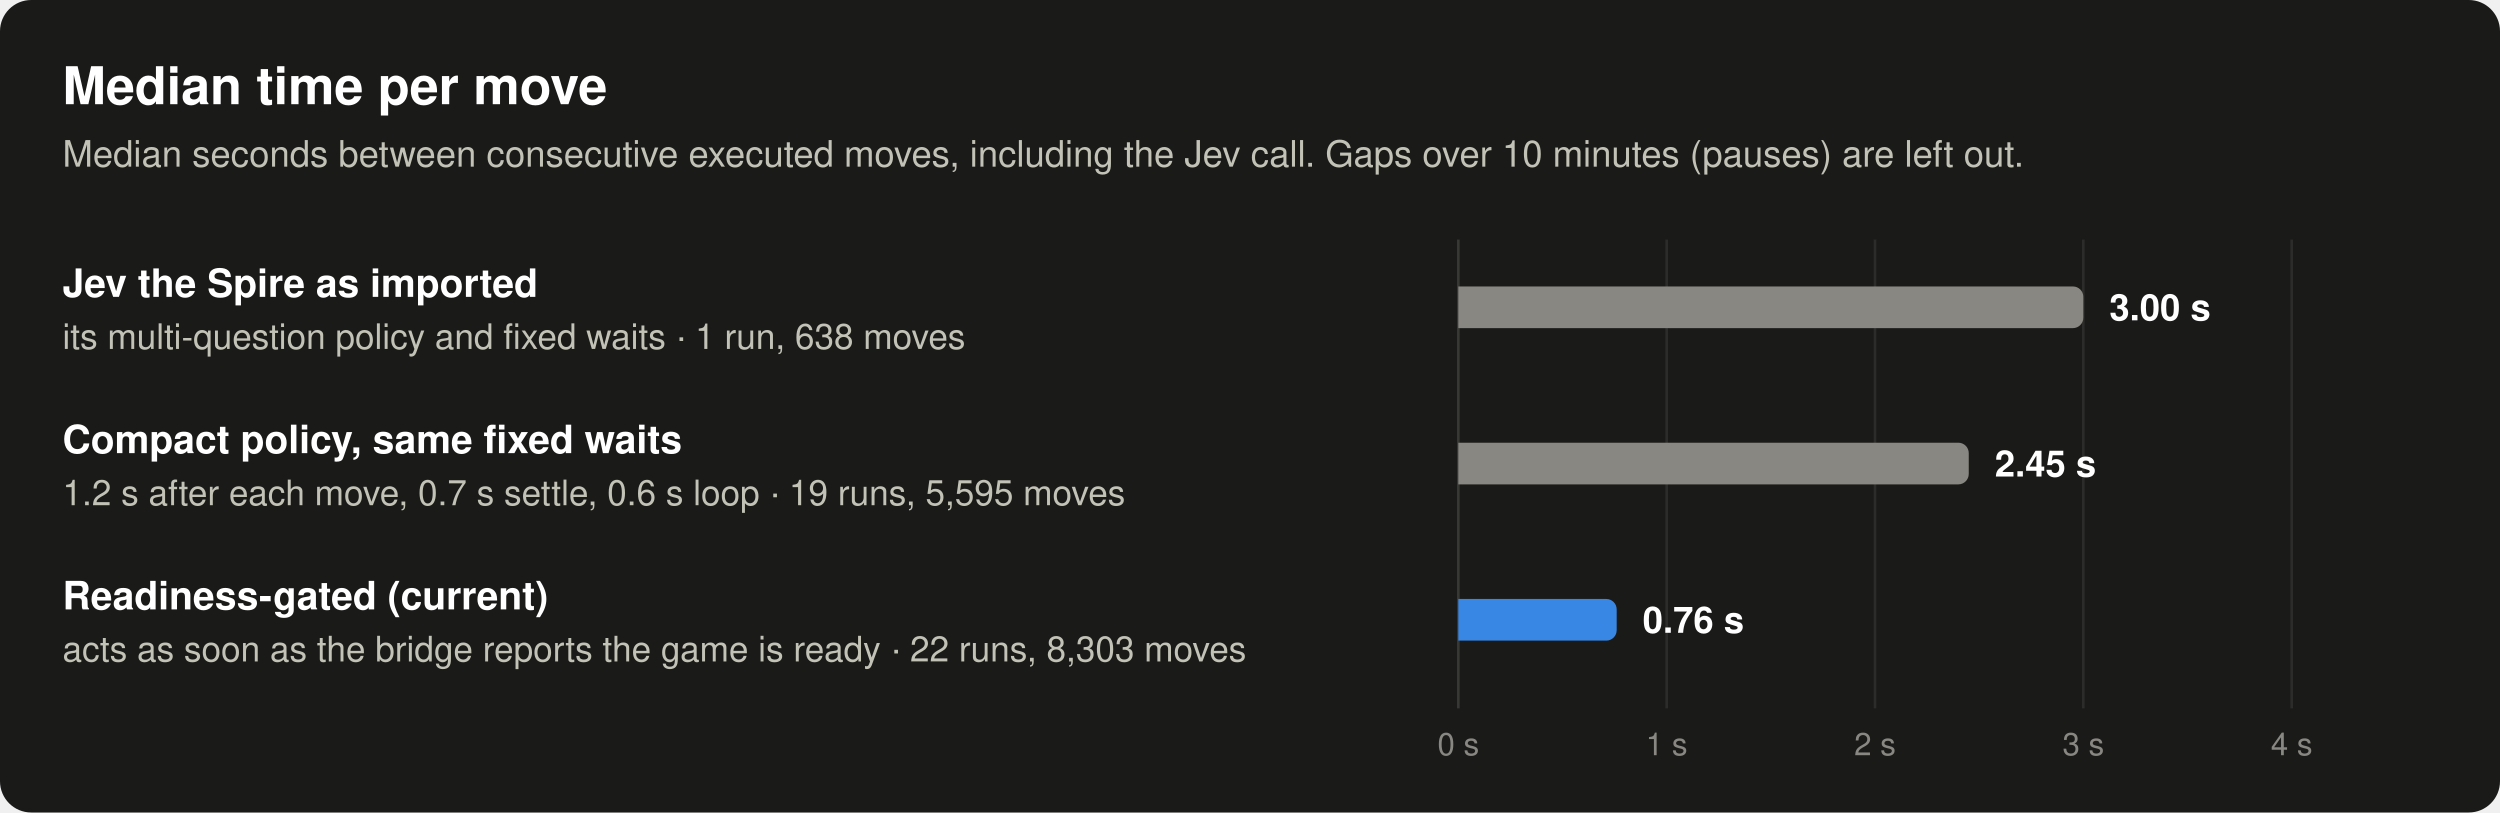
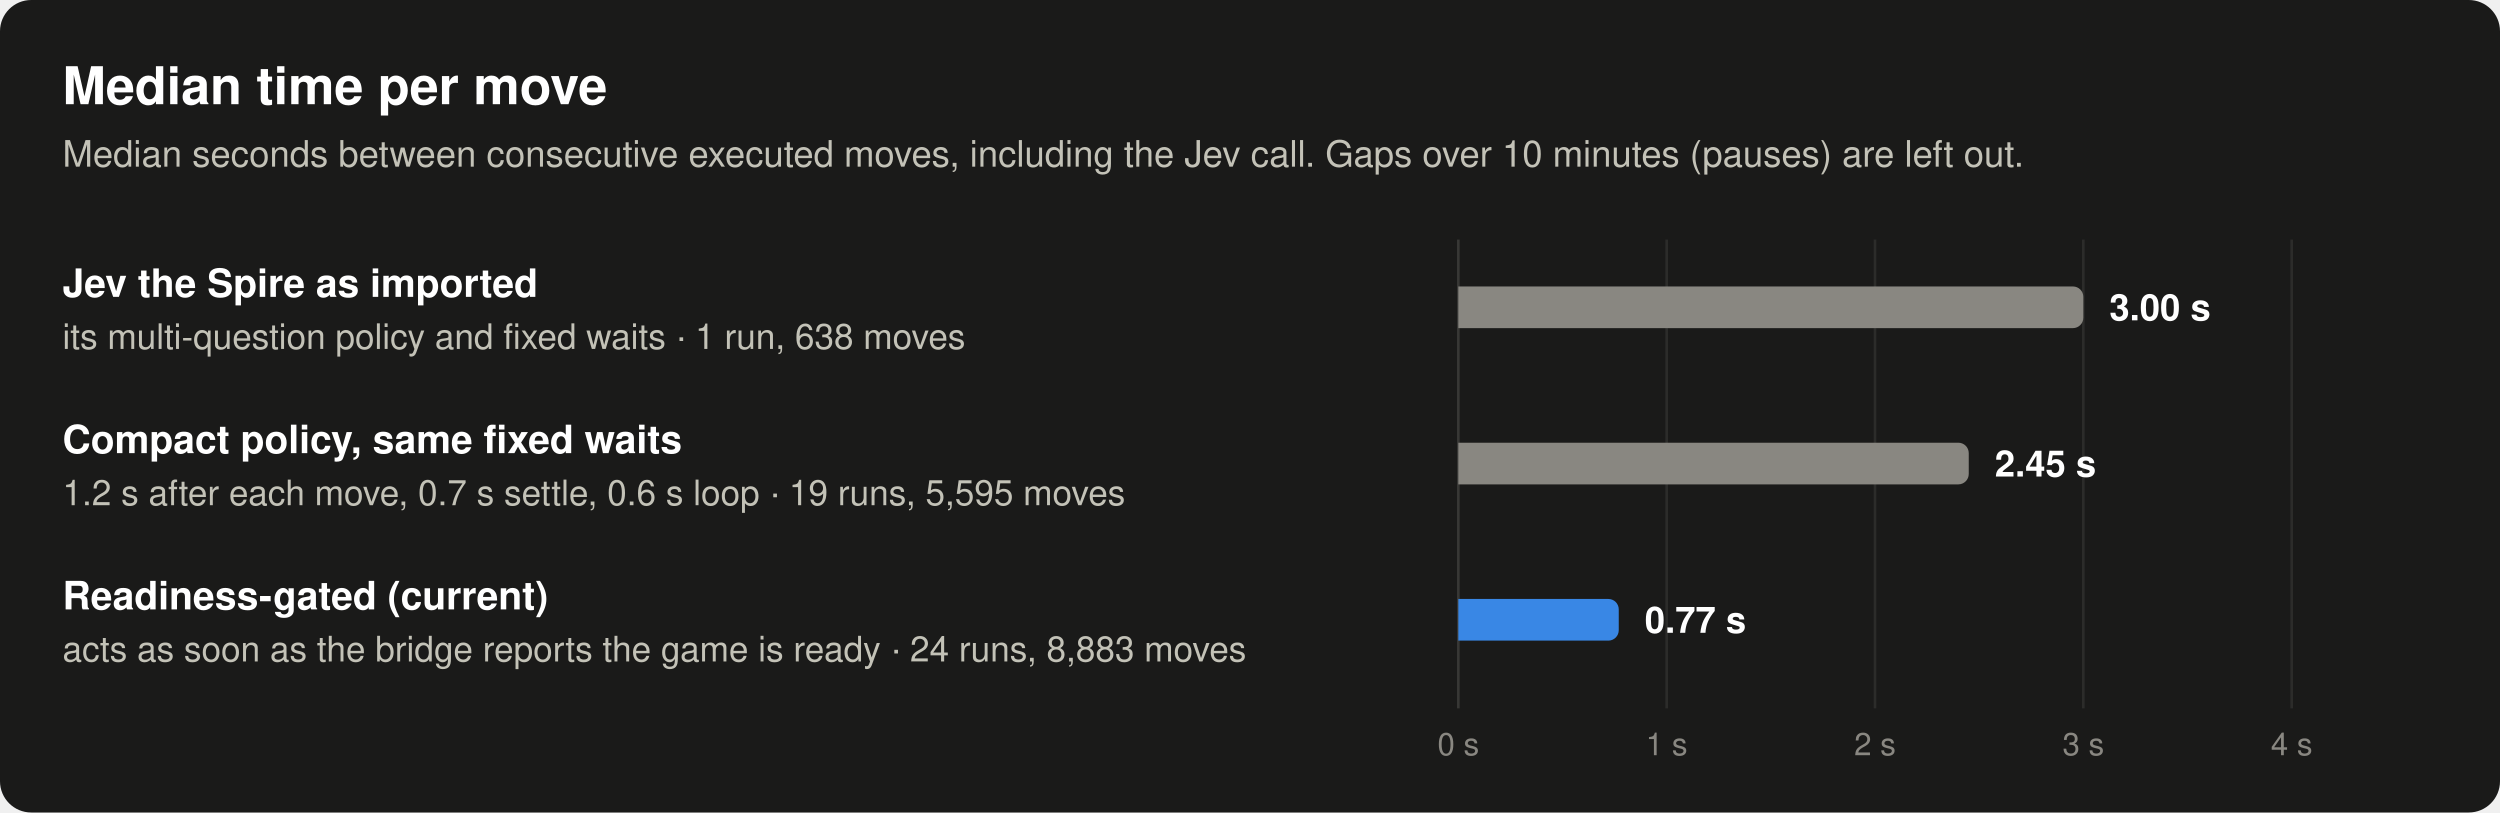
<svg xmlns="http://www.w3.org/2000/svg" width="960" height="312" viewBox="0 0 960 312" role="img" aria-labelledby="t d" font-family="system-ui, -apple-system, 'Segoe UI', Helvetica, Arial, sans-serif">
  <rect width="960" height="312" rx="12" fill="#1a1a19" />
  <text x="24" y="40" font-size="20" font-weight="600" fill="#ffffff" text-anchor="start">Median time per move</text>
  <text x="24" y="64" font-size="14" font-weight="400" fill="#c3c2b7" text-anchor="start">Median seconds between consecutive executed moves, including the Jev call. Gaps over 10 minutes (pauses) are left out.</text>
  <line x1="560" y1="92" x2="560" y2="272" stroke="#383835" stroke-width="1" />
  <line x1="640" y1="92" x2="640" y2="272" stroke="#2c2c2a" stroke-width="1" />
  <line x1="720" y1="92" x2="720" y2="272" stroke="#2c2c2a" stroke-width="1" />
  <line x1="800" y1="92" x2="800" y2="272" stroke="#2c2c2a" stroke-width="1" />
  <line x1="880" y1="92" x2="880" y2="272" stroke="#2c2c2a" stroke-width="1" />
  <text x="24" y="114" font-size="15" font-weight="600" fill="#ffffff" text-anchor="start">Jev the Spire as imported</text>
  <text x="24" y="134" font-size="13.5" font-weight="400" fill="#c3c2b7" text-anchor="start">its multi-question policy and fixed waits · 1 run, 638 moves</text>
  <path d="M560,110 H796 A4,4 0 0 1 800,114 V122 A4,4 0 0 1 796,126 H560 Z" fill="#898781" fill-opacity="1" />
  <text x="810" y="123" font-size="14" font-weight="600" fill="#ffffff" text-anchor="start">3.00 s</text>
  <text x="24" y="174" font-size="15" font-weight="600" fill="#ffffff" text-anchor="start">Compact policy, same fixed waits</text>
  <text x="24" y="194" font-size="13.5" font-weight="400" fill="#c3c2b7" text-anchor="start">1.2 s after each move, 0.7 s settle, 0.6 s loop · 19 runs, 5,595 moves</text>
  <path d="M560,170 H752 A4,4 0 0 1 756,174 V182 A4,4 0 0 1 752,186 H560 Z" fill="#898781" fill-opacity="1" />
  <text x="766" y="183" font-size="14" font-weight="600" fill="#ffffff" text-anchor="start">2.45 s</text>
  <text x="24" y="234" font-size="15" font-weight="600" fill="#ffffff" text-anchor="start">Readiness-gated (current)</text>
-   <text x="24" y="254" font-size="13.5" font-weight="400" fill="#c3c2b7" text-anchor="start">acts as soon as the bridge reports the game is ready · 22 runs, 8,303 moves</text>
-   <path d="M560,230 H616.8 A4,4 0 0 1 620.8,234 V242 A4,4 0 0 1 616.8,246 H560 Z" fill="#3987e5" fill-opacity="1" />
-   <text x="630.8" y="243" font-size="14" font-weight="600" fill="#ffffff" text-anchor="start">0.76 s</text>
+   <text x="24" y="254" font-size="13.5" font-weight="400" fill="#c3c2b7" text-anchor="start">acts as soon as the bridge reports the game is ready · 24 runs, 8,883 moves</text>
+   <path d="M560,230 H617.6 A4,4 0 0 1 621.6,234 V242 A4,4 0 0 1 617.6,246 H560 Z" fill="#3987e5" fill-opacity="1" />
+   <text x="631.6" y="243" font-size="14" font-weight="600" fill="#ffffff" text-anchor="start">0.77 s</text>
  <text x="560" y="290" font-size="12" font-weight="400" fill="#898781" text-anchor="middle">0 s</text>
  <text x="640" y="290" font-size="12" font-weight="400" fill="#898781" text-anchor="middle">1 s</text>
  <text x="720" y="290" font-size="12" font-weight="400" fill="#898781" text-anchor="middle">2 s</text>
  <text x="800" y="290" font-size="12" font-weight="400" fill="#898781" text-anchor="middle">3 s</text>
  <text x="880" y="290" font-size="12" font-weight="400" fill="#898781" text-anchor="middle">4 s</text>
</svg>
